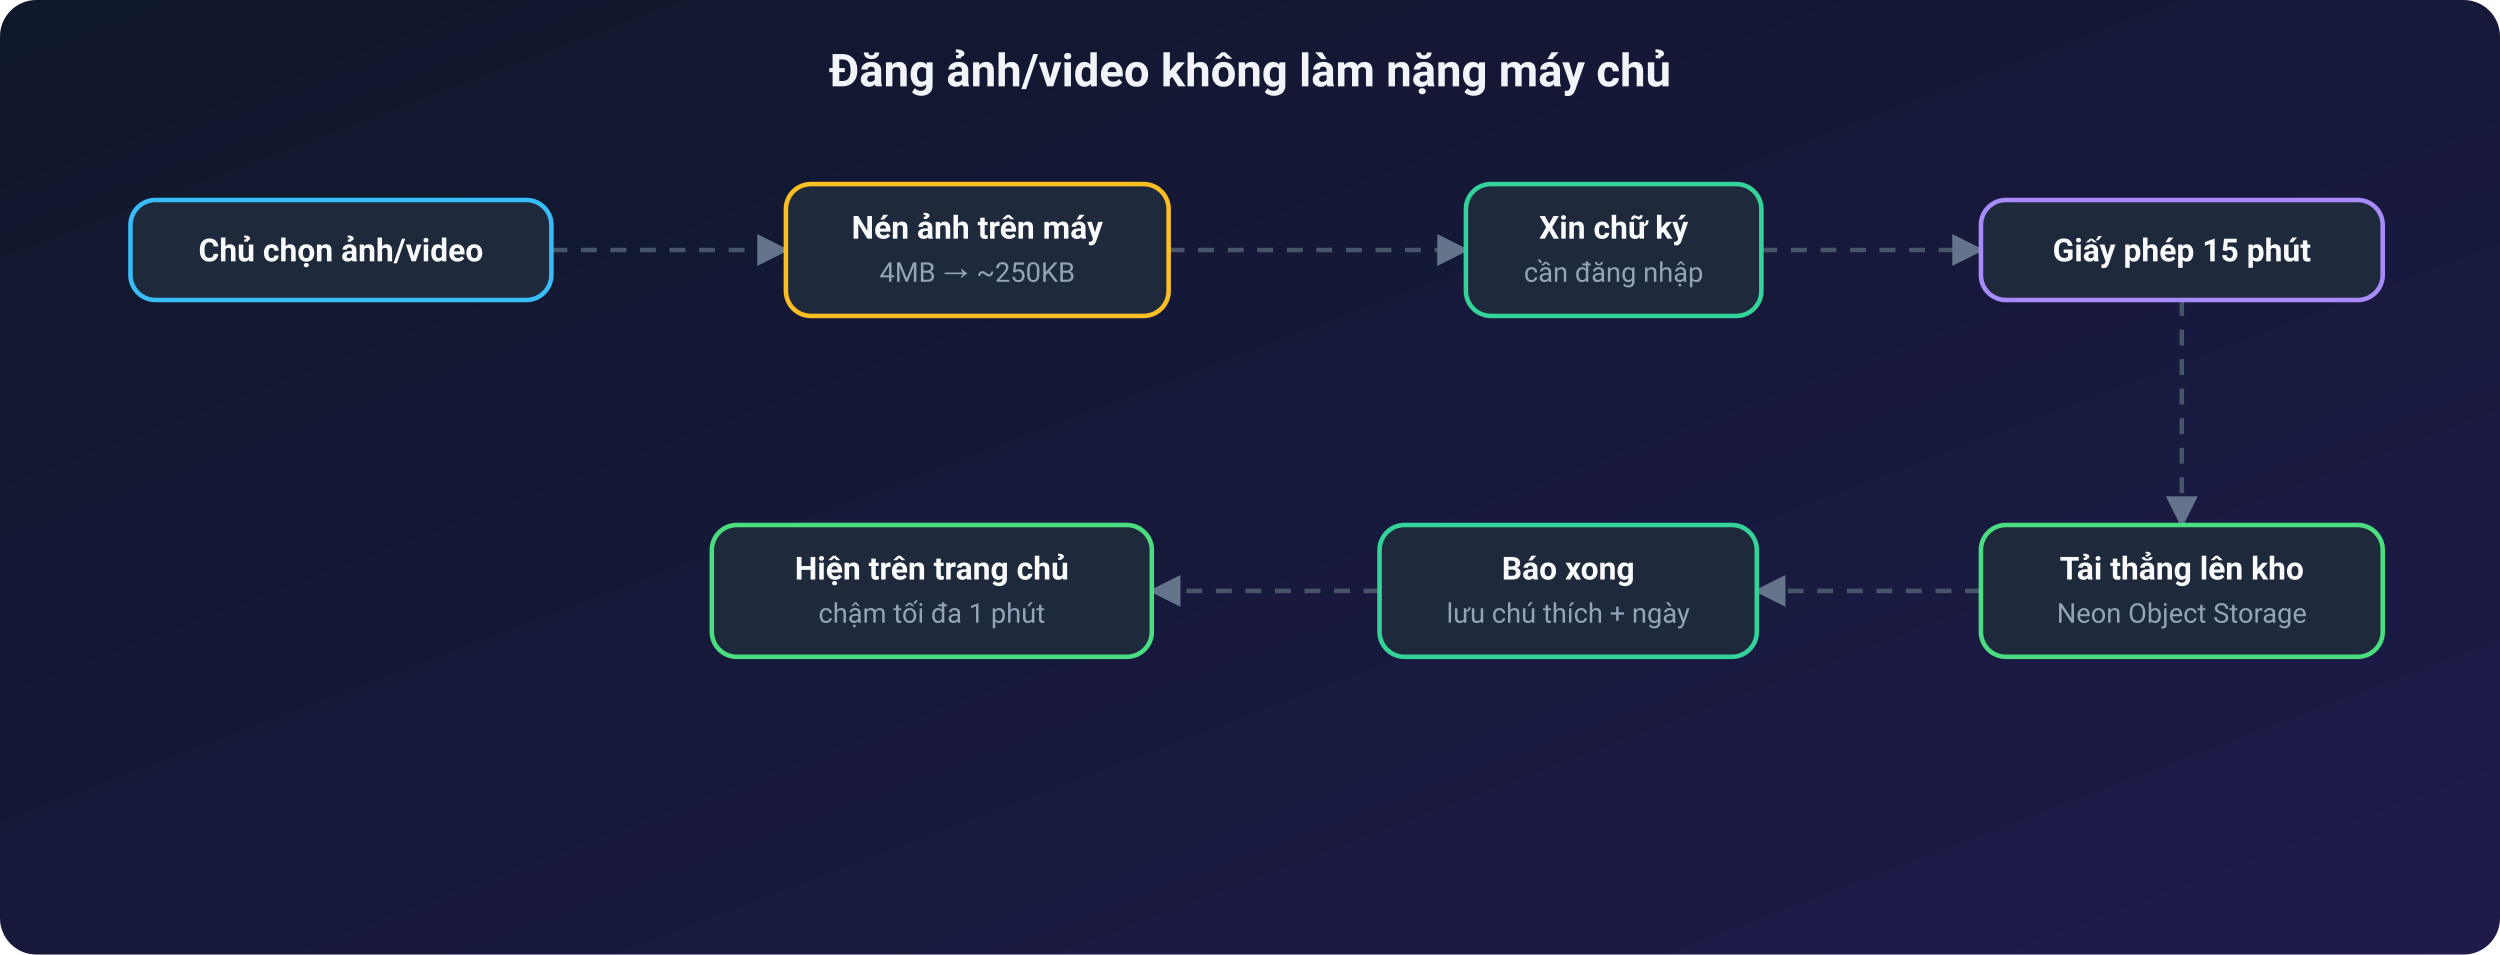
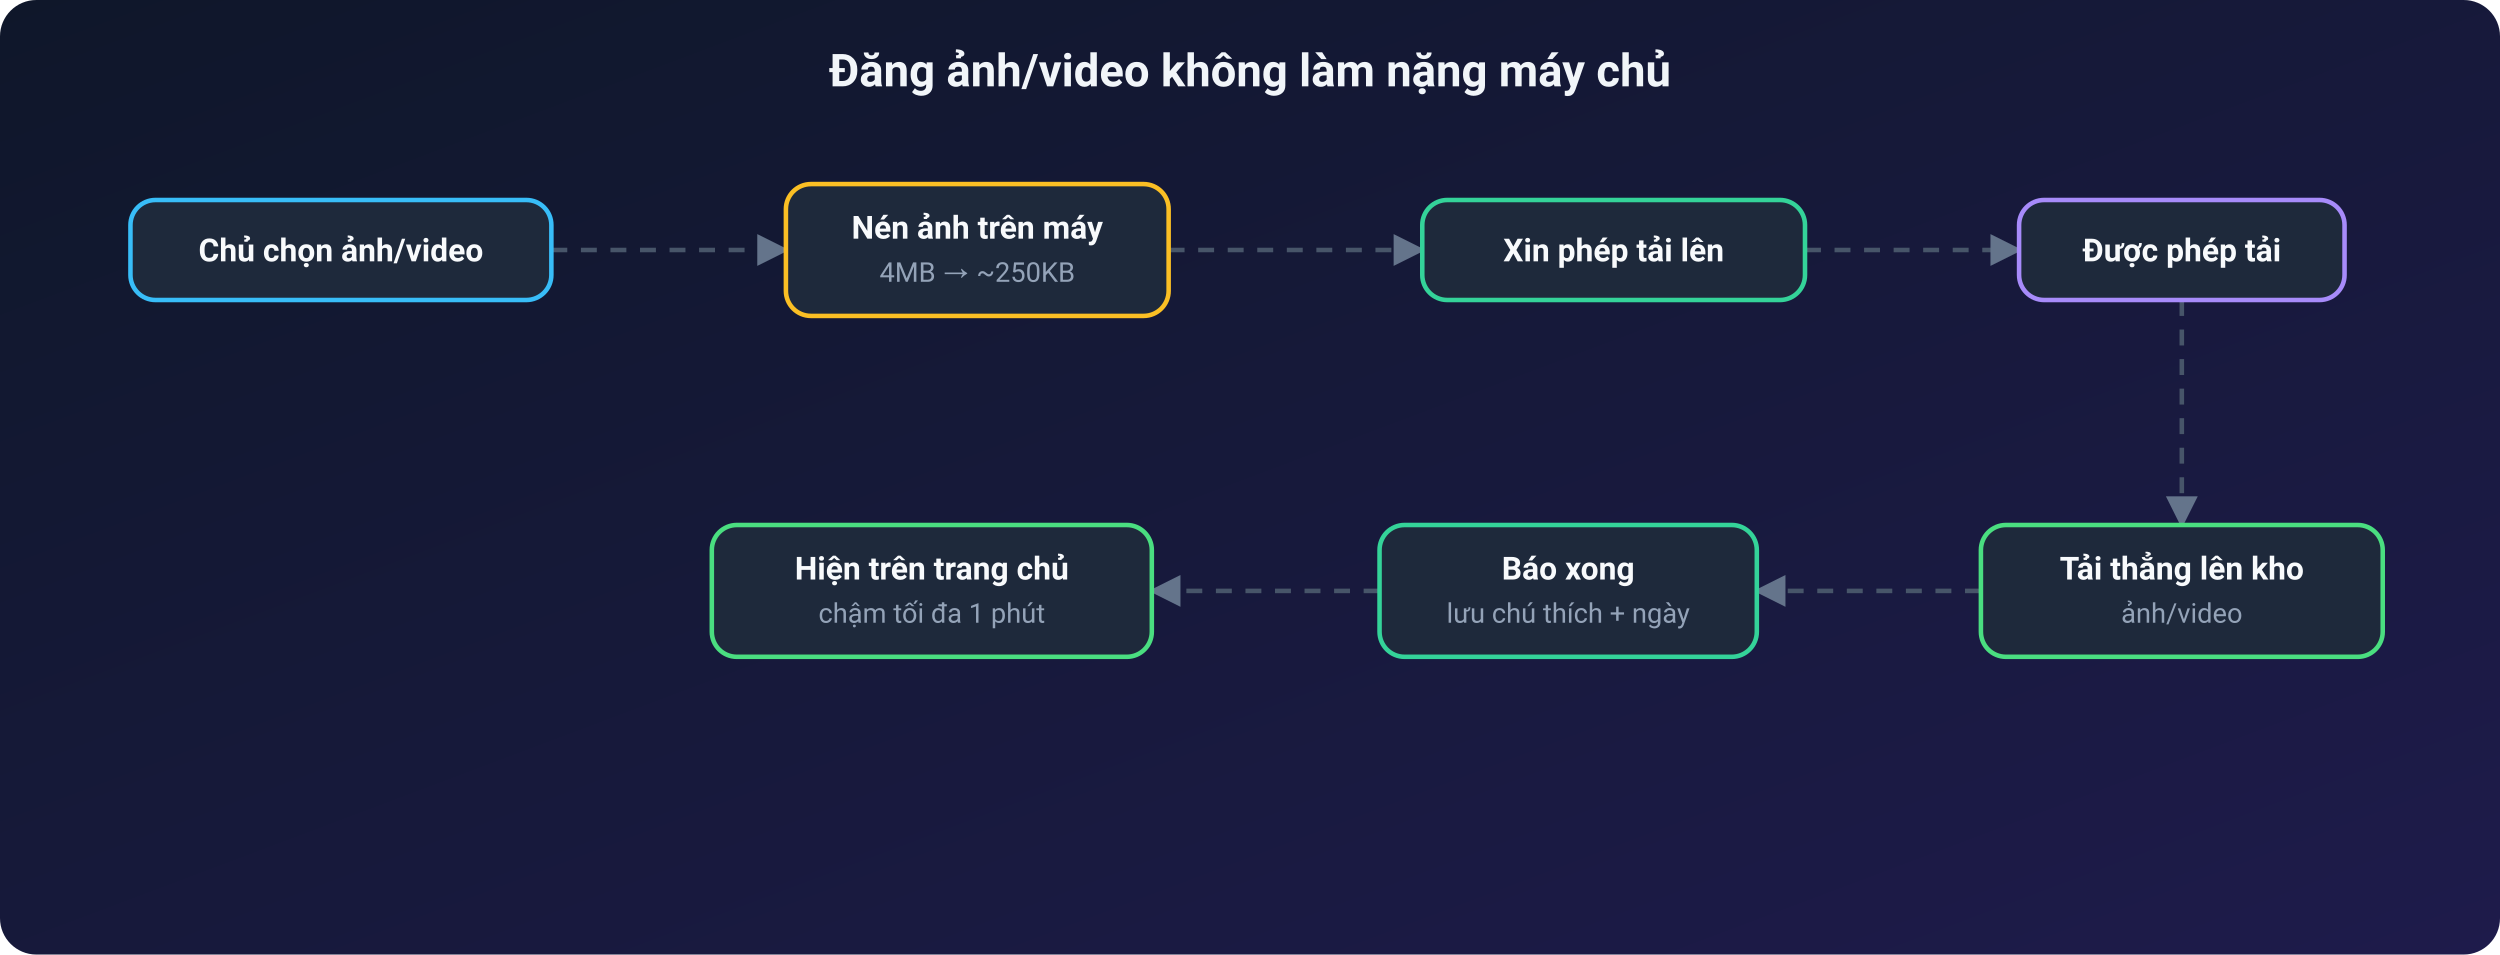
<svg xmlns="http://www.w3.org/2000/svg" viewBox="0 0 1100 420" width="1100" height="420" role="img" aria-label="Đăng ảnh/video không làm nặng máy chủ" font-family="-apple-system,BlinkMacSystemFont,'Segoe UI',Roboto,Helvetica,Arial,sans-serif">
  <defs>
    <filter id="g" x="-100%" y="-100%" width="300%" height="300%">
      <feGaussianBlur stdDeviation="3" />
    </filter>
    <marker id="ar" viewBox="0 0 10 10" refX="9" refY="5" markerWidth="7" markerHeight="7" orient="auto">
      <path d="M0 0L10 5L0 10z" fill="#64748B" />
    </marker>
    <linearGradient id="bg" x1="0" y1="0" x2="1" y2="1">
      <stop offset="0" stop-color="#0F172A" />
      <stop offset="1" stop-color="#1E1B4B" />
    </linearGradient>
  </defs>
  <rect width="1100" height="420" rx="16" fill="url(#bg)" />
  <text x="550.0" y="38" text-anchor="middle" fill="#F1F5F9" font-size="20" font-weight="700">Đăng ảnh/video không làm nặng máy chủ</text>
  <path d="M242.6 110.0 L345.8 110.0" fill="none" stroke="#475569" stroke-width="2" stroke-dasharray="7 6" marker-end="url(#ar)">
    <animate attributeName="stroke-dashoffset" from="26" to="0" dur="1s" repeatCount="indefinite" />
  </path>
-   <path d="M514.2 110.0 L645.0 110.0" fill="none" stroke="#475569" stroke-width="2" stroke-dasharray="7 6" marker-end="url(#ar)">
+   <path d="M514.2 110.0 L625.8 110.0" fill="none" stroke="#475569" stroke-width="2" stroke-dasharray="7 6" marker-end="url(#ar)">
    <animate attributeName="stroke-dashoffset" from="26" to="0" dur="1s" repeatCount="indefinite" />
  </path>
-   <path d="M775.0 110.0 L871.6 110.0" fill="none" stroke="#475569" stroke-width="2" stroke-dasharray="7 6" marker-end="url(#ar)">
+   <path d="M794.2 110.0 L888.4 110.0" fill="none" stroke="#475569" stroke-width="2" stroke-dasharray="7 6" marker-end="url(#ar)">
    <animate attributeName="stroke-dashoffset" from="26" to="0" dur="1s" repeatCount="indefinite" />
  </path>
  <path d="M960.0 132.0 L960.0 231.0" fill="none" stroke="#475569" stroke-width="2" stroke-dasharray="7 6" marker-end="url(#ar)">
    <animate attributeName="stroke-dashoffset" from="26" to="0" dur="1s" repeatCount="indefinite" />
  </path>
  <path d="M871.6 260.0 L773.0 260.0" fill="none" stroke="#475569" stroke-width="2" stroke-dasharray="7 6" marker-end="url(#ar)">
    <animate attributeName="stroke-dashoffset" from="26" to="0" dur="1s" repeatCount="indefinite" />
  </path>
  <path d="M607.0 260.0 L506.8 260.0" fill="none" stroke="#475569" stroke-width="2" stroke-dasharray="7 6" marker-end="url(#ar)">
    <animate attributeName="stroke-dashoffset" from="26" to="0" dur="1s" repeatCount="indefinite" />
  </path>
  <g>
    <rect x="54.4" y="85.0" width="191.2" height="50" rx="14" fill="#38BDF8" opacity="0" filter="url(#g)">
      <animate attributeName="opacity" dur="12.0s" repeatCount="indefinite" keyTimes="0;0;0.15;1" values="0;1;0;0" />
    </rect>
    <rect x="57.4" y="88.0" width="185.2" height="44" rx="11" fill="#1E293B" stroke="#38BDF8" stroke-width="2" />
    <text x="150.0" y="115.0" text-anchor="middle" fill="#F8FAFC" font-size="14" font-weight="600">Chủ chọn ảnh/video</text>
  </g>
  <g>
    <rect x="342.8" y="78.0" width="174.4" height="64" rx="14" fill="#FBBF24" opacity="0" filter="url(#g)">
      <animate attributeName="opacity" dur="12.0s" repeatCount="indefinite" keyTimes="0;0.125;0.126;0.275;1" values="0;0;1;0;0" />
    </rect>
    <rect x="345.8" y="81.0" width="168.4" height="58" rx="11" fill="#1E293B" stroke="#FBBF24" stroke-width="2" />
    <text x="430.0" y="105.0" text-anchor="middle" fill="#F8FAFC" font-size="14" font-weight="600">Nén ảnh trên máy</text>
    <text x="430.0" y="124.0" text-anchor="middle" fill="#94A3B8" font-size="12">4MB → ~250KB</text>
  </g>
  <g>
-     <rect x="642.0" y="78.0" width="136.0" height="64" rx="14" fill="#34D399" opacity="0" filter="url(#g)">
+     <rect x="622.8" y="85.0" width="174.4" height="50" rx="14" fill="#34D399" opacity="0" filter="url(#g)">
      <animate attributeName="opacity" dur="12.0s" repeatCount="indefinite" keyTimes="0;0.25;0.251;0.4;1" values="0;0;1;0;0" />
    </rect>
-     <rect x="645.0" y="81.0" width="130.0" height="58" rx="11" fill="#1E293B" stroke="#34D399" stroke-width="2" />
-     <text x="710.0" y="105.0" text-anchor="middle" fill="#F8FAFC" font-size="14" font-weight="600">Xin chữ ký</text>
-     <text x="710.0" y="124.0" text-anchor="middle" fill="#94A3B8" font-size="12">cần đăng nhập</text>
+     <rect x="625.8" y="88.0" width="168.4" height="44" rx="11" fill="#1E293B" stroke="#34D399" stroke-width="2" />
+     <text x="710.0" y="115.0" text-anchor="middle" fill="#F8FAFC" font-size="14" font-weight="600">Xin phép tải lên</text>
  </g>
  <g>
-     <rect x="868.6" y="85.0" width="182.8" height="50" rx="14" fill="#A78BFA" opacity="0" filter="url(#g)">
+     <rect x="885.4" y="85.0" width="149.2" height="50" rx="14" fill="#A78BFA" opacity="0" filter="url(#g)">
      <animate attributeName="opacity" dur="12.0s" repeatCount="indefinite" keyTimes="0;0.375;0.376;0.525;1" values="0;0;1;0;0" />
    </rect>
-     <rect x="871.6" y="88.0" width="176.8" height="44" rx="11" fill="#1E293B" stroke="#A78BFA" stroke-width="2" />
-     <text x="960.0" y="115.0" text-anchor="middle" fill="#F8FAFC" font-size="14" font-weight="600">Giấy phép 15 phút</text>
+     <rect x="888.4" y="88.0" width="143.2" height="44" rx="11" fill="#1E293B" stroke="#A78BFA" stroke-width="2" />
+     <text x="960.0" y="115.0" text-anchor="middle" fill="#F8FAFC" font-size="14" font-weight="600">Được phép tải</text>
  </g>
  <g>
    <rect x="868.6" y="228.0" width="182.8" height="64" rx="14" fill="#4ADE80" opacity="0" filter="url(#g)">
      <animate attributeName="opacity" dur="12.0s" repeatCount="indefinite" keyTimes="0;0.5;0.5;0.65;1" values="0;0;1;0;0" />
    </rect>
    <rect x="871.6" y="231.0" width="176.8" height="58" rx="11" fill="#1E293B" stroke="#4ADE80" stroke-width="2" />
    <text x="960.0" y="255.0" text-anchor="middle" fill="#F8FAFC" font-size="14" font-weight="600">Tải thẳng lên kho</text>
-     <text x="960.0" y="274.0" text-anchor="middle" fill="#94A3B8" font-size="12">Neon Object Storage</text>
+     <text x="960.0" y="274.0" text-anchor="middle" fill="#94A3B8" font-size="12">ảnh/video</text>
  </g>
  <g>
    <rect x="604.0" y="228.0" width="172.0" height="64" rx="14" fill="#34D399" opacity="0" filter="url(#g)">
      <animate attributeName="opacity" dur="12.0s" repeatCount="indefinite" keyTimes="0;0.625;0.625;0.775;1" values="0;0;1;0;0" />
    </rect>
    <rect x="607.0" y="231.0" width="166.0" height="58" rx="11" fill="#1E293B" stroke="#34D399" stroke-width="2" />
    <text x="690.0" y="255.0" text-anchor="middle" fill="#F8FAFC" font-size="14" font-weight="600">Báo xong</text>
    <text x="690.0" y="274.0" text-anchor="middle" fill="#94A3B8" font-size="12">lưu chú thích + ngày</text>
  </g>
  <g>
    <rect x="310.2" y="228.0" width="199.6" height="64" rx="14" fill="#4ADE80" opacity="0" filter="url(#g)">
      <animate attributeName="opacity" dur="12.0s" repeatCount="indefinite" keyTimes="0;0.75;0.75;0.9;1" values="0;0;1;0;0" />
    </rect>
    <rect x="313.2" y="231.0" width="193.6" height="58" rx="11" fill="#1E293B" stroke="#4ADE80" stroke-width="2" />
    <text x="410.0" y="255.0" text-anchor="middle" fill="#F8FAFC" font-size="14" font-weight="600">Hiện trên trang chủ</text>
    <text x="410.0" y="274.0" text-anchor="middle" fill="#94A3B8" font-size="12">chậm tối đa 1 phút</text>
  </g>
  <circle r="6" fill="#FDE68A" filter="url(#g)" opacity="0">
    <animateMotion dur="12.0s" repeatCount="indefinite" calcMode="linear" keyPoints="0;0;1;1" keyTimes="0;0;0.125;1" path="M242.6 110.0 L345.8 110.0" />
    <animate attributeName="opacity" dur="12.0s" repeatCount="indefinite" keyTimes="0;0;0.125;1" values="0;1;0;0" />
  </circle>
  <circle r="3.5" fill="#FFFBEB" opacity="0">
    <animateMotion dur="12.0s" repeatCount="indefinite" calcMode="linear" keyPoints="0;0;1;1" keyTimes="0;0;0.125;1" path="M242.6 110.0 L345.8 110.0" />
    <animate attributeName="opacity" dur="12.0s" repeatCount="indefinite" keyTimes="0;0;0.125;1" values="0;1;0;0" />
  </circle>
  <circle r="6" fill="#FDE68A" filter="url(#g)" opacity="0">
-     <animateMotion dur="12.0s" repeatCount="indefinite" calcMode="linear" keyPoints="0;0;1;1" keyTimes="0;0.125;0.25;1" path="M514.2 110.0 L645.0 110.0" />
+     <animateMotion dur="12.0s" repeatCount="indefinite" calcMode="linear" keyPoints="0;0;1;1" keyTimes="0;0.125;0.25;1" path="M514.2 110.0 L625.8 110.0" />
    <animate attributeName="opacity" dur="12.0s" repeatCount="indefinite" keyTimes="0;0.125;0.126;0.25;1" values="0;0;1;0;0" />
  </circle>
  <circle r="3.5" fill="#FFFBEB" opacity="0">
-     <animateMotion dur="12.0s" repeatCount="indefinite" calcMode="linear" keyPoints="0;0;1;1" keyTimes="0;0.125;0.25;1" path="M514.2 110.0 L645.0 110.0" />
+     <animateMotion dur="12.0s" repeatCount="indefinite" calcMode="linear" keyPoints="0;0;1;1" keyTimes="0;0.125;0.25;1" path="M514.2 110.0 L625.8 110.0" />
    <animate attributeName="opacity" dur="12.0s" repeatCount="indefinite" keyTimes="0;0.125;0.126;0.25;1" values="0;0;1;0;0" />
  </circle>
  <circle r="6" fill="#FDE68A" filter="url(#g)" opacity="0">
-     <animateMotion dur="12.0s" repeatCount="indefinite" calcMode="linear" keyPoints="0;0;1;1" keyTimes="0;0.25;0.375;1" path="M775.0 110.0 L871.6 110.0" />
+     <animateMotion dur="12.0s" repeatCount="indefinite" calcMode="linear" keyPoints="0;0;1;1" keyTimes="0;0.25;0.375;1" path="M794.2 110.0 L888.4 110.0" />
    <animate attributeName="opacity" dur="12.0s" repeatCount="indefinite" keyTimes="0;0.25;0.251;0.375;1" values="0;0;1;0;0" />
  </circle>
  <circle r="3.5" fill="#FFFBEB" opacity="0">
-     <animateMotion dur="12.0s" repeatCount="indefinite" calcMode="linear" keyPoints="0;0;1;1" keyTimes="0;0.25;0.375;1" path="M775.0 110.0 L871.6 110.0" />
+     <animateMotion dur="12.0s" repeatCount="indefinite" calcMode="linear" keyPoints="0;0;1;1" keyTimes="0;0.25;0.375;1" path="M794.2 110.0 L888.4 110.0" />
    <animate attributeName="opacity" dur="12.0s" repeatCount="indefinite" keyTimes="0;0.25;0.251;0.375;1" values="0;0;1;0;0" />
  </circle>
  <circle r="6" fill="#FDE68A" filter="url(#g)" opacity="0">
    <animateMotion dur="12.0s" repeatCount="indefinite" calcMode="linear" keyPoints="0;0;1;1" keyTimes="0;0.375;0.5;1" path="M960.0 132.0 L960.0 231.0" />
    <animate attributeName="opacity" dur="12.0s" repeatCount="indefinite" keyTimes="0;0.375;0.376;0.5;1" values="0;0;1;0;0" />
  </circle>
  <circle r="3.5" fill="#FFFBEB" opacity="0">
    <animateMotion dur="12.0s" repeatCount="indefinite" calcMode="linear" keyPoints="0;0;1;1" keyTimes="0;0.375;0.5;1" path="M960.0 132.0 L960.0 231.0" />
    <animate attributeName="opacity" dur="12.0s" repeatCount="indefinite" keyTimes="0;0.375;0.376;0.5;1" values="0;0;1;0;0" />
  </circle>
  <circle r="6" fill="#FDE68A" filter="url(#g)" opacity="0">
    <animateMotion dur="12.0s" repeatCount="indefinite" calcMode="linear" keyPoints="0;0;1;1" keyTimes="0;0.5;0.625;1" path="M871.6 260.0 L773.0 260.0" />
    <animate attributeName="opacity" dur="12.0s" repeatCount="indefinite" keyTimes="0;0.5;0.5;0.625;1" values="0;0;1;0;0" />
  </circle>
  <circle r="3.5" fill="#FFFBEB" opacity="0">
    <animateMotion dur="12.0s" repeatCount="indefinite" calcMode="linear" keyPoints="0;0;1;1" keyTimes="0;0.5;0.625;1" path="M871.6 260.0 L773.0 260.0" />
    <animate attributeName="opacity" dur="12.0s" repeatCount="indefinite" keyTimes="0;0.5;0.5;0.625;1" values="0;0;1;0;0" />
  </circle>
  <circle r="6" fill="#FDE68A" filter="url(#g)" opacity="0">
    <animateMotion dur="12.0s" repeatCount="indefinite" calcMode="linear" keyPoints="0;0;1;1" keyTimes="0;0.625;0.75;1" path="M607.0 260.0 L506.8 260.0" />
    <animate attributeName="opacity" dur="12.0s" repeatCount="indefinite" keyTimes="0;0.625;0.625;0.75;1" values="0;0;1;0;0" />
  </circle>
  <circle r="3.5" fill="#FFFBEB" opacity="0">
    <animateMotion dur="12.0s" repeatCount="indefinite" calcMode="linear" keyPoints="0;0;1;1" keyTimes="0;0.625;0.75;1" path="M607.0 260.0 L506.8 260.0" />
    <animate attributeName="opacity" dur="12.0s" repeatCount="indefinite" keyTimes="0;0.625;0.625;0.75;1" values="0;0;1;0;0" />
  </circle>
</svg>
